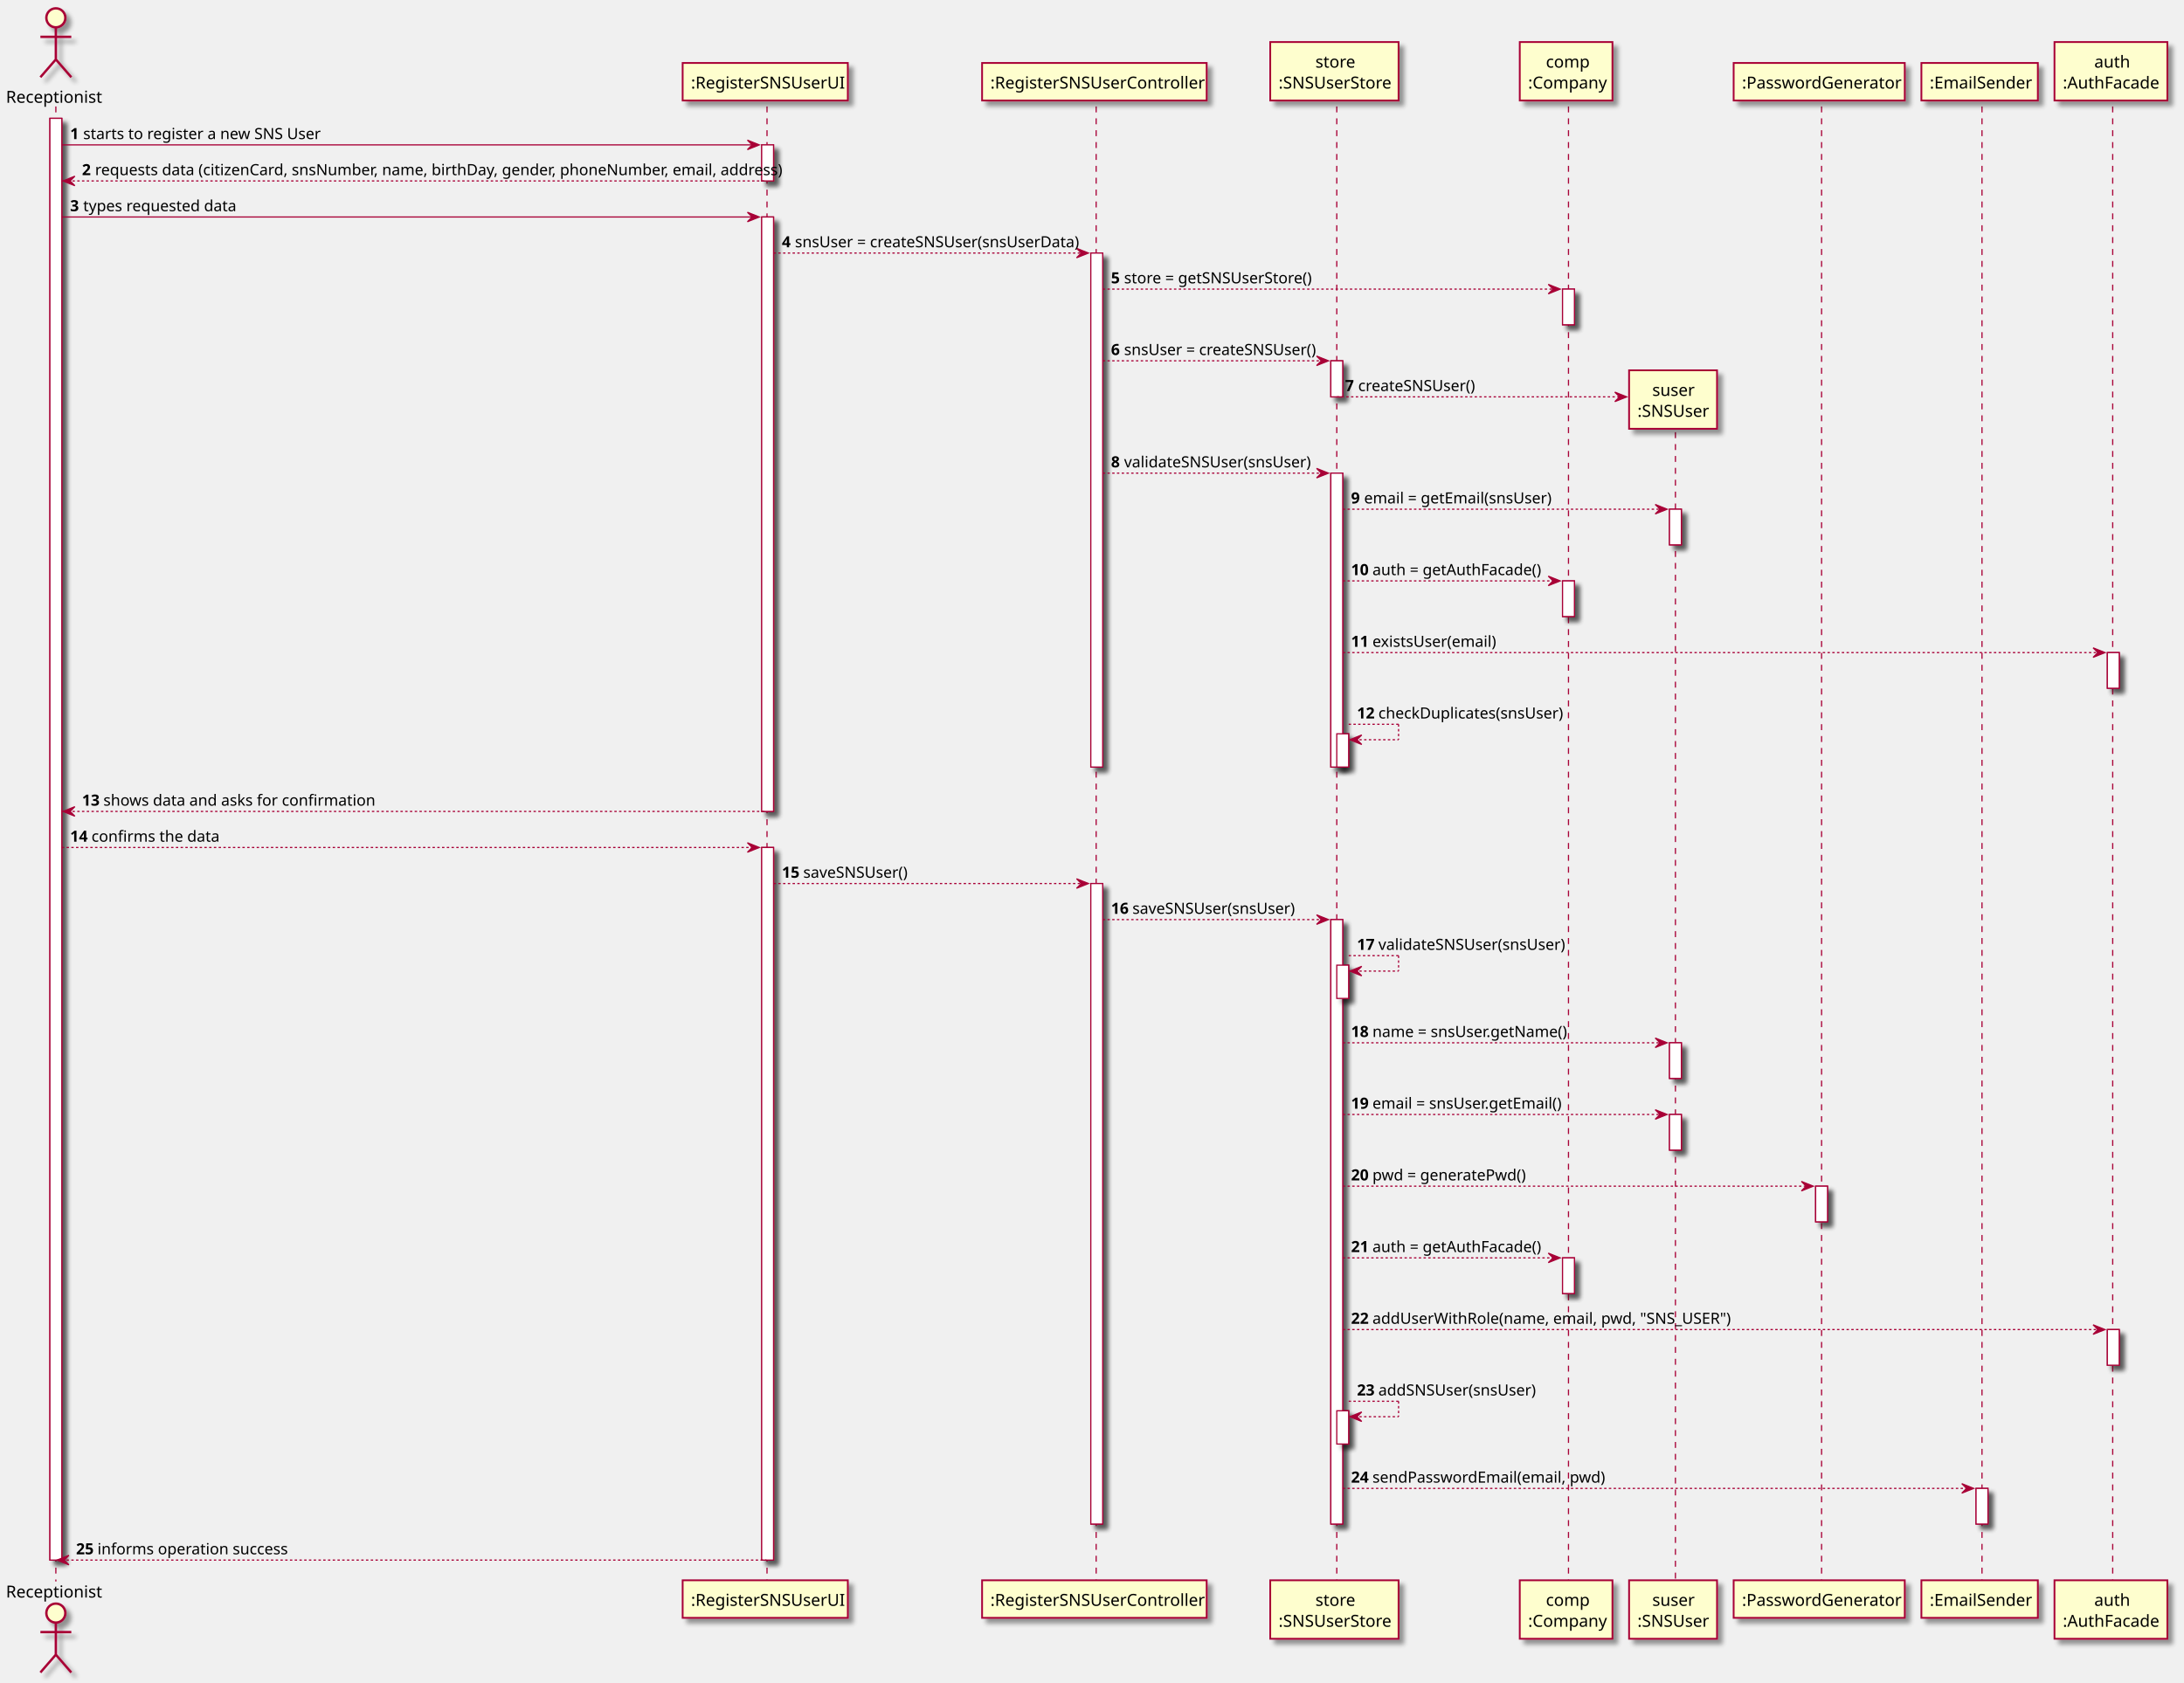
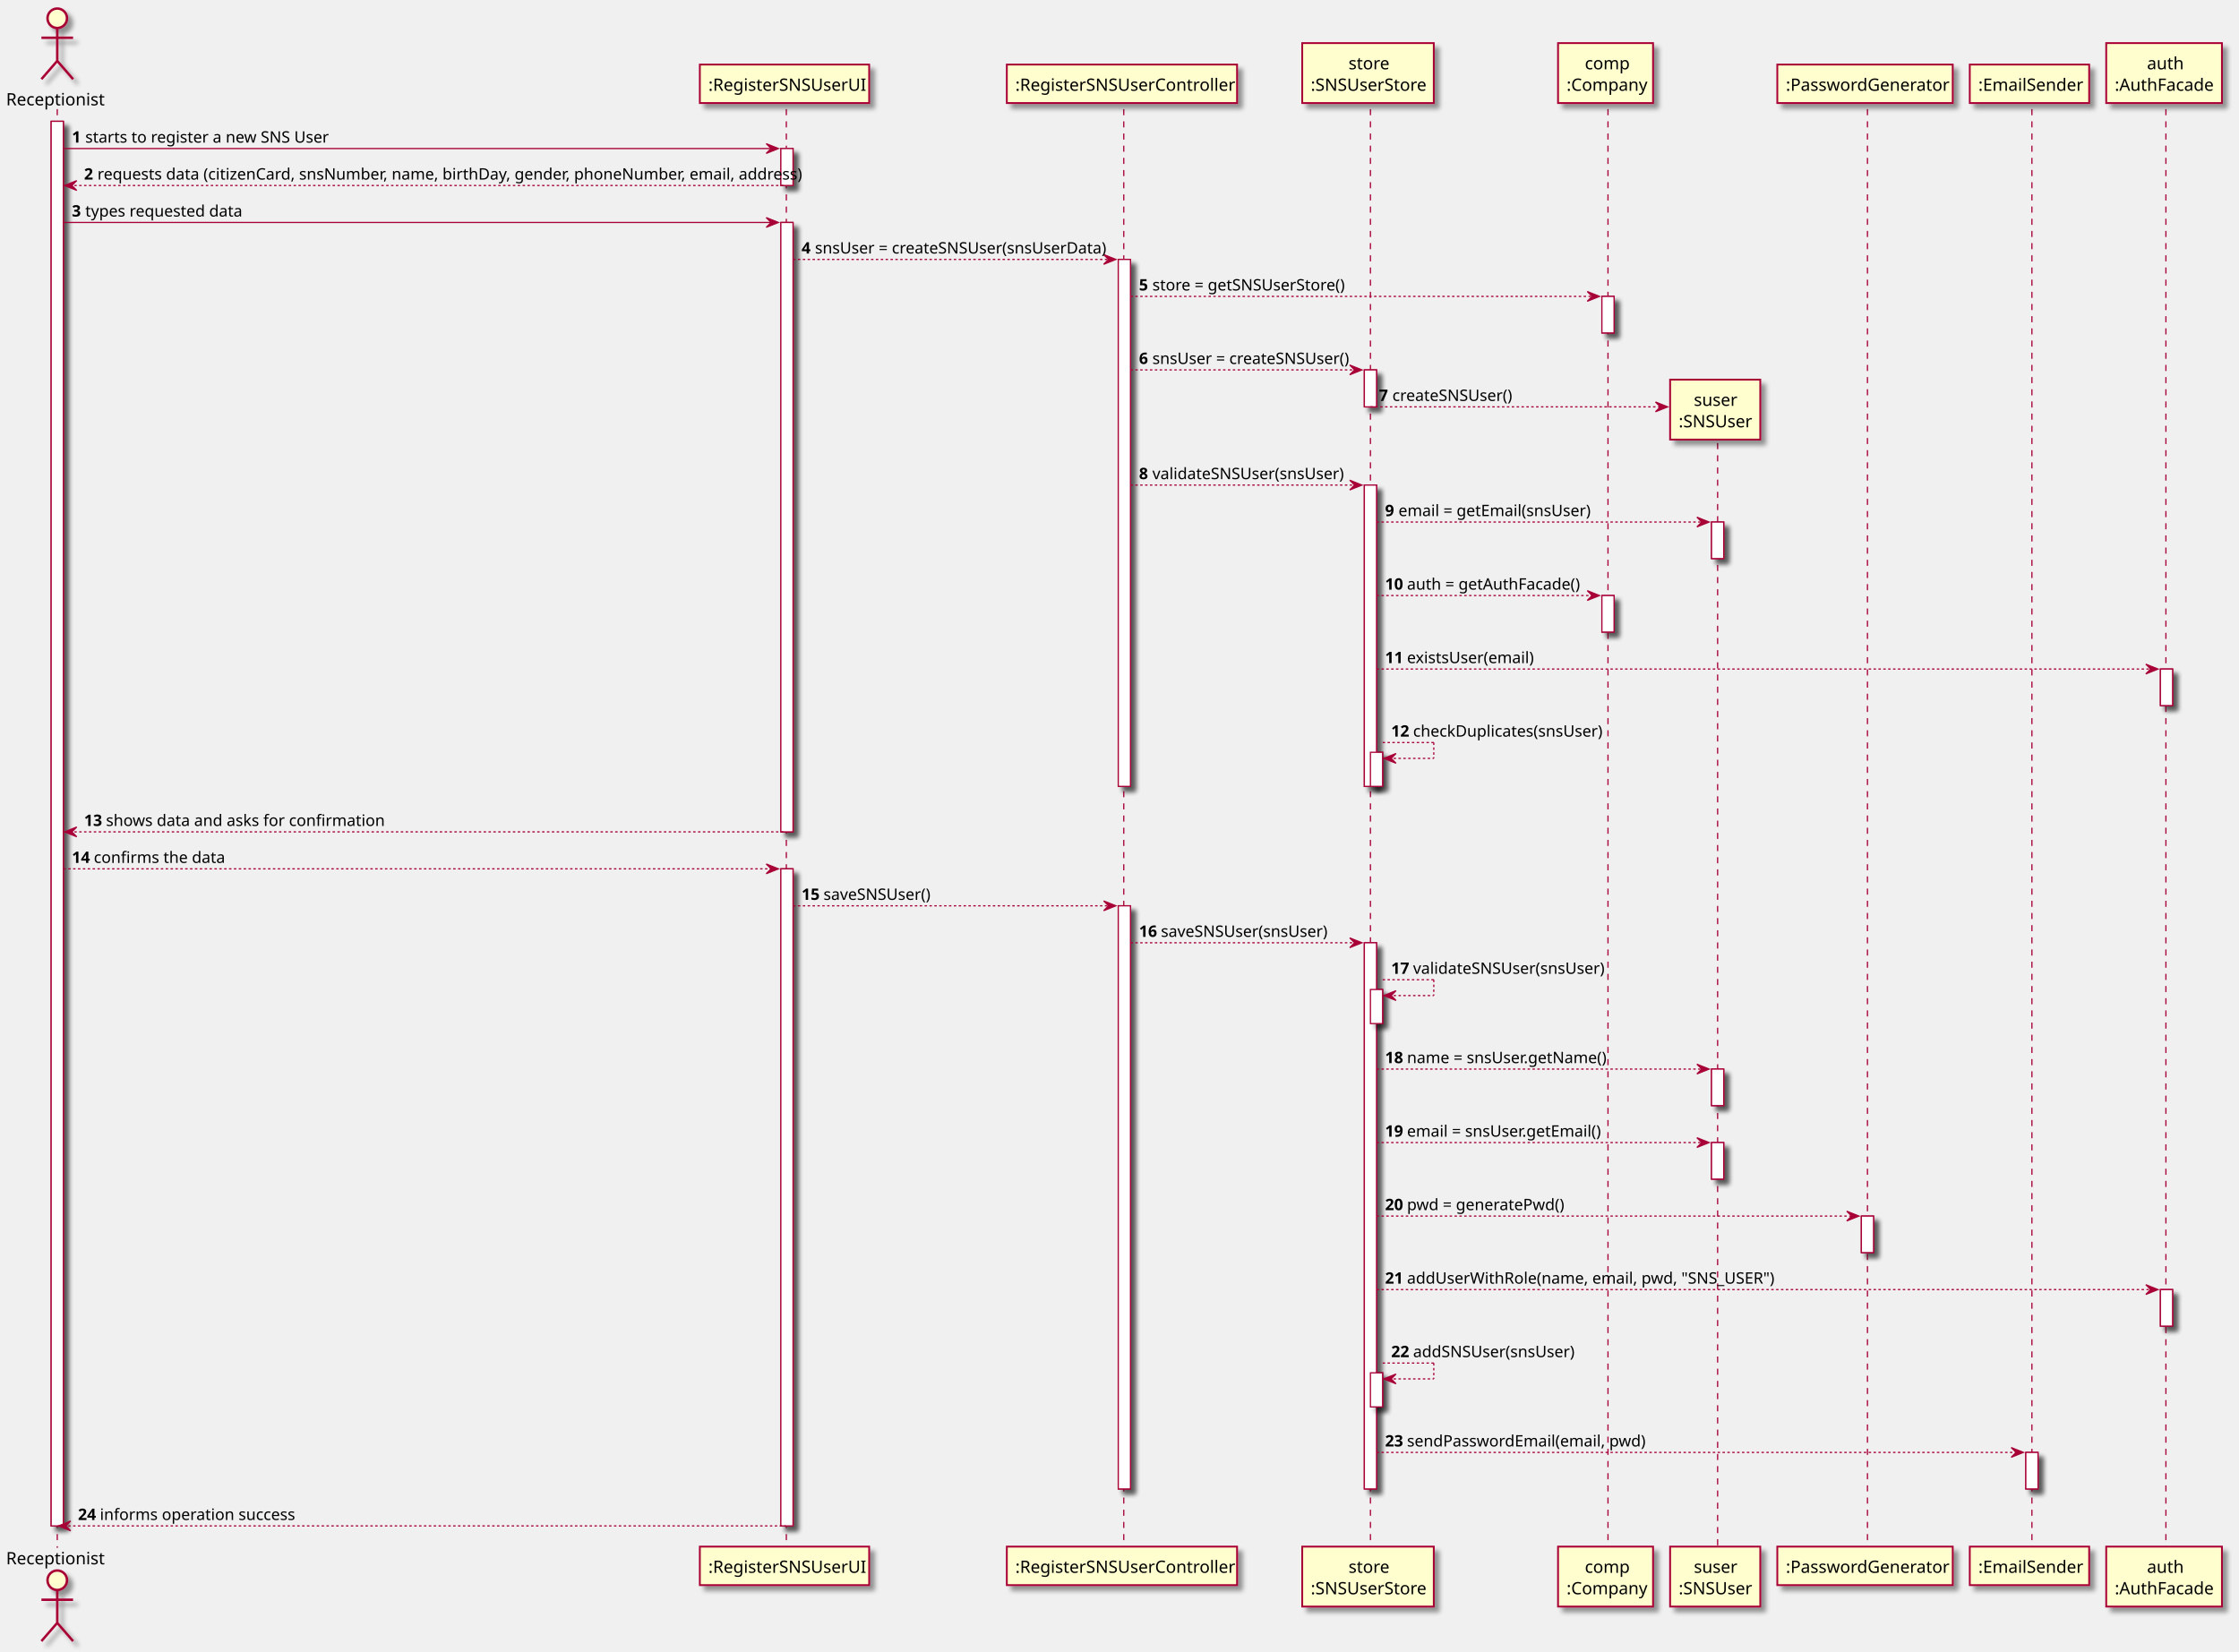
- <svg xmlns="http://www.w3.org/2000/svg" contentScriptType="application/ecmascript" contentStyleType="text/css" height="1416px" preserveAspectRatio="none" style="width:1838px;height:1416px;background:#FFFFFF;" version="1.1" viewBox="0 0 1838 1416" width="1838px" zoomAndPan="magnify">
+ <svg xmlns="http://www.w3.org/2000/svg" contentScriptType="application/ecmascript" contentStyleType="text/css" height="1356px" preserveAspectRatio="none" style="width:1838px;height:1356px;background:#FFFFFF;" version="1.1" viewBox="0 0 1838 1356" width="1838px" zoomAndPan="magnify">
  <defs>
-     <filter height="300%" id="f1g7kvq0h9khdt" width="300%" x="-1" y="-1">
+     <filter height="300%" id="f106i82edgocov" width="300%" x="-1" y="-1">
      <feGaussianBlur result="blurOut" stdDeviation="2.0" />
      <feColorMatrix in="blurOut" result="blurOut2" type="matrix" values="0 0 0 0 0 0 0 0 0 0 0 0 0 0 0 0 0 0 .4 0" />
      <feOffset dx="4.0" dy="4.0" in="blurOut2" result="blurOut3" />
      <feBlend in="SourceGraphic" in2="blurOut3" mode="normal" />
    </filter>
  </defs>
  <g>
-     <rect fill="#FFFFFF" filter="url(#f1g7kvq0h9khdt)" height="1213.656" style="stroke:#A80036;stroke-width:1.0;" width="10" x="42" y="99.609" />
-     <rect fill="#FFFFFF" filter="url(#f1g7kvq0h9khdt)" height="30.352" style="stroke:#A80036;stroke-width:1.0;" width="10" x="641" y="121.961" />
-     <rect fill="#FFFFFF" filter="url(#f1g7kvq0h9khdt)" height="500.383" style="stroke:#A80036;stroke-width:1.0;" width="10" x="641" y="182.664" />
-     <rect fill="#FFFFFF" filter="url(#f1g7kvq0h9khdt)" height="599.867" style="stroke:#A80036;stroke-width:1.0;" width="10" x="641" y="713.398" />
-     <rect fill="#FFFFFF" filter="url(#f1g7kvq0h9khdt)" height="432.68" style="stroke:#A80036;stroke-width:1.0;" width="10" x="918" y="213.016" />
-     <rect fill="#FFFFFF" filter="url(#f1g7kvq0h9khdt)" height="539.164" style="stroke:#A80036;stroke-width:1.0;" width="10" x="918" y="743.75" />
-     <rect fill="#FFFFFF" filter="url(#f1g7kvq0h9khdt)" height="30.352" style="stroke:#A80036;stroke-width:1.0;" width="10" x="1120" y="303.719" />
-     <rect fill="#FFFFFF" filter="url(#f1g7kvq0h9khdt)" height="247.406" style="stroke:#A80036;stroke-width:1.0;" width="10" x="1120" y="398.289" />
-     <rect fill="#FFFFFF" filter="url(#f1g7kvq0h9khdt)" height="28" style="stroke:#A80036;stroke-width:1.0;" width="10" x="1125" y="617.695" />
-     <rect fill="#FFFFFF" filter="url(#f1g7kvq0h9khdt)" height="508.812" style="stroke:#A80036;stroke-width:1.0;" width="10" x="1120" y="774.102" />
-     <rect fill="#FFFFFF" filter="url(#f1g7kvq0h9khdt)" height="28" style="stroke:#A80036;stroke-width:1.0;" width="10" x="1125" y="812.453" />
-     <rect fill="#FFFFFF" filter="url(#f1g7kvq0h9khdt)" height="28" style="stroke:#A80036;stroke-width:1.0;" width="10" x="1125" y="1187.562" />
-     <rect fill="#FFFFFF" filter="url(#f1g7kvq0h9khdt)" height="30" style="stroke:#A80036;stroke-width:1.0;" width="10" x="1315" y="243.367" />
-     <rect fill="#FFFFFF" filter="url(#f1g7kvq0h9khdt)" height="30" style="stroke:#A80036;stroke-width:1.0;" width="10" x="1315" y="488.992" />
-     <rect fill="#FFFFFF" filter="url(#f1g7kvq0h9khdt)" height="30" style="stroke:#A80036;stroke-width:1.0;" width="10" x="1315" y="1058.859" />
-     <rect fill="#FFFFFF" filter="url(#f1g7kvq0h9khdt)" height="30" style="stroke:#A80036;stroke-width:1.0;" width="10" x="1405" y="428.641" />
-     <rect fill="#FFFFFF" filter="url(#f1g7kvq0h9khdt)" height="30" style="stroke:#A80036;stroke-width:1.0;" width="10" x="1405" y="877.805" />
-     <rect fill="#FFFFFF" filter="url(#f1g7kvq0h9khdt)" height="30" style="stroke:#A80036;stroke-width:1.0;" width="10" x="1405" y="938.156" />
-     <rect fill="#FFFFFF" filter="url(#f1g7kvq0h9khdt)" height="30" style="stroke:#A80036;stroke-width:1.0;" width="10" x="1528" y="998.508" />
-     <rect fill="#FFFFFF" filter="url(#f1g7kvq0h9khdt)" height="30" style="stroke:#A80036;stroke-width:1.0;" width="10" x="1663" y="1252.914" />
-     <rect fill="#FFFFFF" filter="url(#f1g7kvq0h9khdt)" height="30" style="stroke:#A80036;stroke-width:1.0;" width="10" x="1773.5" y="549.344" />
-     <rect fill="#FFFFFF" filter="url(#f1g7kvq0h9khdt)" height="30" style="stroke:#A80036;stroke-width:1.0;" width="10" x="1773.5" y="1119.211" />
-     <line style="stroke:#A80036;stroke-width:1.0;stroke-dasharray:5.0,5.0;" x1="47" x2="47" y1="89.609" y2="1331.266" />
-     <line style="stroke:#A80036;stroke-width:1.0;stroke-dasharray:5.0,5.0;" x1="645.5" x2="645.5" y1="89.609" y2="1331.266" />
-     <line style="stroke:#A80036;stroke-width:1.0;stroke-dasharray:5.0,5.0;" x1="922.5" x2="922.5" y1="89.609" y2="1331.266" />
-     <line style="stroke:#A80036;stroke-width:1.0;stroke-dasharray:5.0,5.0;" x1="1125" x2="1125" y1="89.609" y2="1331.266" />
-     <line style="stroke:#A80036;stroke-width:1.0;stroke-dasharray:5.0,5.0;" x1="1320" x2="1320" y1="89.609" y2="1331.266" />
-     <line style="stroke:#A80036;stroke-width:1.0;stroke-dasharray:5.0,5.0;" x1="1410" x2="1410" y1="353.828" y2="1331.266" />
-     <line style="stroke:#A80036;stroke-width:1.0;stroke-dasharray:5.0,5.0;" x1="1533" x2="1533" y1="89.609" y2="1331.266" />
-     <line style="stroke:#A80036;stroke-width:1.0;stroke-dasharray:5.0,5.0;" x1="1668" x2="1668" y1="89.609" y2="1331.266" />
-     <line style="stroke:#A80036;stroke-width:1.0;stroke-dasharray:5.0,5.0;" x1="1778" x2="1778" y1="89.609" y2="1331.266" />
+     <rect fill="#FFFFFF" filter="url(#f106i82edgocov)" height="1153.305" style="stroke:#A80036;stroke-width:1.0;" width="10" x="42" y="99.609" />
+     <rect fill="#FFFFFF" filter="url(#f106i82edgocov)" height="30.352" style="stroke:#A80036;stroke-width:1.0;" width="10" x="641" y="121.961" />
+     <rect fill="#FFFFFF" filter="url(#f106i82edgocov)" height="500.383" style="stroke:#A80036;stroke-width:1.0;" width="10" x="641" y="182.664" />
+     <rect fill="#FFFFFF" filter="url(#f106i82edgocov)" height="539.516" style="stroke:#A80036;stroke-width:1.0;" width="10" x="641" y="713.398" />
+     <rect fill="#FFFFFF" filter="url(#f106i82edgocov)" height="432.68" style="stroke:#A80036;stroke-width:1.0;" width="10" x="918" y="213.016" />
+     <rect fill="#FFFFFF" filter="url(#f106i82edgocov)" height="478.812" style="stroke:#A80036;stroke-width:1.0;" width="10" x="918" y="743.75" />
+     <rect fill="#FFFFFF" filter="url(#f106i82edgocov)" height="30.352" style="stroke:#A80036;stroke-width:1.0;" width="10" x="1120" y="303.719" />
+     <rect fill="#FFFFFF" filter="url(#f106i82edgocov)" height="247.406" style="stroke:#A80036;stroke-width:1.0;" width="10" x="1120" y="398.289" />
+     <rect fill="#FFFFFF" filter="url(#f106i82edgocov)" height="28" style="stroke:#A80036;stroke-width:1.0;" width="10" x="1125" y="617.695" />
+     <rect fill="#FFFFFF" filter="url(#f106i82edgocov)" height="448.461" style="stroke:#A80036;stroke-width:1.0;" width="10" x="1120" y="774.102" />
+     <rect fill="#FFFFFF" filter="url(#f106i82edgocov)" height="28" style="stroke:#A80036;stroke-width:1.0;" width="10" x="1125" y="812.453" />
+     <rect fill="#FFFFFF" filter="url(#f106i82edgocov)" height="28" style="stroke:#A80036;stroke-width:1.0;" width="10" x="1125" y="1127.211" />
+     <rect fill="#FFFFFF" filter="url(#f106i82edgocov)" height="30" style="stroke:#A80036;stroke-width:1.0;" width="10" x="1315" y="243.367" />
+     <rect fill="#FFFFFF" filter="url(#f106i82edgocov)" height="30" style="stroke:#A80036;stroke-width:1.0;" width="10" x="1315" y="488.992" />
+     <rect fill="#FFFFFF" filter="url(#f106i82edgocov)" height="30" style="stroke:#A80036;stroke-width:1.0;" width="10" x="1405" y="428.641" />
+     <rect fill="#FFFFFF" filter="url(#f106i82edgocov)" height="30" style="stroke:#A80036;stroke-width:1.0;" width="10" x="1405" y="877.805" />
+     <rect fill="#FFFFFF" filter="url(#f106i82edgocov)" height="30" style="stroke:#A80036;stroke-width:1.0;" width="10" x="1405" y="938.156" />
+     <rect fill="#FFFFFF" filter="url(#f106i82edgocov)" height="30" style="stroke:#A80036;stroke-width:1.0;" width="10" x="1528" y="998.508" />
+     <rect fill="#FFFFFF" filter="url(#f106i82edgocov)" height="30" style="stroke:#A80036;stroke-width:1.0;" width="10" x="1663" y="1192.562" />
+     <rect fill="#FFFFFF" filter="url(#f106i82edgocov)" height="30" style="stroke:#A80036;stroke-width:1.0;" width="10" x="1773.5" y="549.344" />
+     <rect fill="#FFFFFF" filter="url(#f106i82edgocov)" height="30" style="stroke:#A80036;stroke-width:1.0;" width="10" x="1773.5" y="1058.859" />
+     <line style="stroke:#A80036;stroke-width:1.0;stroke-dasharray:5.0,5.0;" x1="47" x2="47" y1="89.609" y2="1270.914" />
+     <line style="stroke:#A80036;stroke-width:1.0;stroke-dasharray:5.0,5.0;" x1="645.5" x2="645.5" y1="89.609" y2="1270.914" />
+     <line style="stroke:#A80036;stroke-width:1.0;stroke-dasharray:5.0,5.0;" x1="922.5" x2="922.5" y1="89.609" y2="1270.914" />
+     <line style="stroke:#A80036;stroke-width:1.0;stroke-dasharray:5.0,5.0;" x1="1125" x2="1125" y1="89.609" y2="1270.914" />
+     <line style="stroke:#A80036;stroke-width:1.0;stroke-dasharray:5.0,5.0;" x1="1320" x2="1320" y1="89.609" y2="1270.914" />
+     <line style="stroke:#A80036;stroke-width:1.0;stroke-dasharray:5.0,5.0;" x1="1410" x2="1410" y1="353.828" y2="1270.914" />
+     <line style="stroke:#A80036;stroke-width:1.0;stroke-dasharray:5.0,5.0;" x1="1533" x2="1533" y1="89.609" y2="1270.914" />
+     <line style="stroke:#A80036;stroke-width:1.0;stroke-dasharray:5.0,5.0;" x1="1668" x2="1668" y1="89.609" y2="1270.914" />
+     <line style="stroke:#A80036;stroke-width:1.0;stroke-dasharray:5.0,5.0;" x1="1778" x2="1778" y1="89.609" y2="1270.914" />
    <text fill="#000000" font-family="sans-serif" font-size="14" lengthAdjust="spacing" textLength="78" x="5" y="86.533">Receptionist</text>
-     <ellipse cx="47" cy="15" fill="#FEFECE" filter="url(#f1g7kvq0h9khdt)" rx="8" ry="8" style="stroke:#A80036;stroke-width:2.0;" />
-     <path d="M47,23 L47,50 M34,31 L60,31 M47,50 L34,65 M47,50 L60,65 " fill="none" filter="url(#f1g7kvq0h9khdt)" style="stroke:#A80036;stroke-width:2.0;" />
-     <text fill="#000000" font-family="sans-serif" font-size="14" lengthAdjust="spacing" textLength="78" x="5" y="1344.799">Receptionist</text>
-     <ellipse cx="47" cy="1357.875" fill="#FEFECE" filter="url(#f1g7kvq0h9khdt)" rx="8" ry="8" style="stroke:#A80036;stroke-width:2.0;" />
-     <path d="M47,1365.875 L47,1392.875 M34,1373.875 L60,1373.875 M47,1392.875 L34,1407.875 M47,1392.875 L60,1407.875 " fill="none" filter="url(#f1g7kvq0h9khdt)" style="stroke:#A80036;stroke-width:2.0;" />
-     <rect fill="#FEFECE" filter="url(#f1g7kvq0h9khdt)" height="31.609" style="stroke:#A80036;stroke-width:1.5;" width="139" x="574.5" y="53" />
+     <ellipse cx="47" cy="15" fill="#FEFECE" filter="url(#f106i82edgocov)" rx="8" ry="8" style="stroke:#A80036;stroke-width:2.0;" />
+     <path d="M47,23 L47,50 M34,31 L60,31 M47,50 L34,65 M47,50 L60,65 " fill="none" filter="url(#f106i82edgocov)" style="stroke:#A80036;stroke-width:2.0;" />
+     <text fill="#000000" font-family="sans-serif" font-size="14" lengthAdjust="spacing" textLength="78" x="5" y="1284.447">Receptionist</text>
+     <ellipse cx="47" cy="1297.523" fill="#FEFECE" filter="url(#f106i82edgocov)" rx="8" ry="8" style="stroke:#A80036;stroke-width:2.0;" />
+     <path d="M47,1305.523 L47,1332.523 M34,1313.523 L60,1313.523 M47,1332.523 L34,1347.523 M47,1332.523 L60,1347.523 " fill="none" filter="url(#f106i82edgocov)" style="stroke:#A80036;stroke-width:2.0;" />
+     <rect fill="#FEFECE" filter="url(#f106i82edgocov)" height="31.609" style="stroke:#A80036;stroke-width:1.5;" width="139" x="574.5" y="53" />
    <text fill="#000000" font-family="sans-serif" font-size="14" lengthAdjust="spacing" textLength="125" x="581.5" y="74.533">:RegisterSNSUserUI</text>
-     <rect fill="#FEFECE" filter="url(#f1g7kvq0h9khdt)" height="31.609" style="stroke:#A80036;stroke-width:1.5;" width="139" x="574.5" y="1330.266" />
-     <text fill="#000000" font-family="sans-serif" font-size="14" lengthAdjust="spacing" textLength="125" x="581.5" y="1351.799">:RegisterSNSUserUI</text>
-     <rect fill="#FEFECE" filter="url(#f1g7kvq0h9khdt)" height="31.609" style="stroke:#A80036;stroke-width:1.5;" width="189" x="826.5" y="53" />
+     <rect fill="#FEFECE" filter="url(#f106i82edgocov)" height="31.609" style="stroke:#A80036;stroke-width:1.5;" width="139" x="574.5" y="1269.914" />
+     <text fill="#000000" font-family="sans-serif" font-size="14" lengthAdjust="spacing" textLength="125" x="581.5" y="1291.447">:RegisterSNSUserUI</text>
+     <rect fill="#FEFECE" filter="url(#f106i82edgocov)" height="31.609" style="stroke:#A80036;stroke-width:1.5;" width="189" x="826.5" y="53" />
    <text fill="#000000" font-family="sans-serif" font-size="14" lengthAdjust="spacing" textLength="175" x="833.5" y="74.533">:RegisterSNSUserController</text>
-     <rect fill="#FEFECE" filter="url(#f1g7kvq0h9khdt)" height="31.609" style="stroke:#A80036;stroke-width:1.5;" width="189" x="826.5" y="1330.266" />
-     <text fill="#000000" font-family="sans-serif" font-size="14" lengthAdjust="spacing" textLength="175" x="833.5" y="1351.799">:RegisterSNSUserController</text>
-     <rect fill="#FEFECE" filter="url(#f1g7kvq0h9khdt)" height="49.219" style="stroke:#A80036;stroke-width:1.5;" width="108" x="1069" y="35.391" />
+     <rect fill="#FEFECE" filter="url(#f106i82edgocov)" height="31.609" style="stroke:#A80036;stroke-width:1.5;" width="189" x="826.5" y="1269.914" />
+     <text fill="#000000" font-family="sans-serif" font-size="14" lengthAdjust="spacing" textLength="175" x="833.5" y="1291.447">:RegisterSNSUserController</text>
+     <rect fill="#FEFECE" filter="url(#f106i82edgocov)" height="49.219" style="stroke:#A80036;stroke-width:1.5;" width="108" x="1069" y="35.391" />
    <text fill="#000000" font-family="sans-serif" font-size="14" lengthAdjust="spacing" textLength="32" x="1107" y="56.924">store</text>
    <text fill="#000000" font-family="sans-serif" font-size="14" lengthAdjust="spacing" textLength="94" x="1076" y="74.533">:SNSUserStore</text>
-     <rect fill="#FEFECE" filter="url(#f1g7kvq0h9khdt)" height="49.219" style="stroke:#A80036;stroke-width:1.5;" width="108" x="1069" y="1330.266" />
-     <text fill="#000000" font-family="sans-serif" font-size="14" lengthAdjust="spacing" textLength="32" x="1107" y="1351.799">store</text>
-     <text fill="#000000" font-family="sans-serif" font-size="14" lengthAdjust="spacing" textLength="94" x="1076" y="1369.408">:SNSUserStore</text>
-     <rect fill="#FEFECE" filter="url(#f1g7kvq0h9khdt)" height="49.219" style="stroke:#A80036;stroke-width:1.5;" width="78" x="1279" y="35.391" />
+     <rect fill="#FEFECE" filter="url(#f106i82edgocov)" height="49.219" style="stroke:#A80036;stroke-width:1.5;" width="108" x="1069" y="1269.914" />
+     <text fill="#000000" font-family="sans-serif" font-size="14" lengthAdjust="spacing" textLength="32" x="1107" y="1291.447">store</text>
+     <text fill="#000000" font-family="sans-serif" font-size="14" lengthAdjust="spacing" textLength="94" x="1076" y="1309.057">:SNSUserStore</text>
+     <rect fill="#FEFECE" filter="url(#f106i82edgocov)" height="49.219" style="stroke:#A80036;stroke-width:1.5;" width="78" x="1279" y="35.391" />
    <text fill="#000000" font-family="sans-serif" font-size="14" lengthAdjust="spacing" textLength="34" x="1301" y="56.924">comp</text>
    <text fill="#000000" font-family="sans-serif" font-size="14" lengthAdjust="spacing" textLength="64" x="1286" y="74.533">:Company</text>
-     <rect fill="#FEFECE" filter="url(#f1g7kvq0h9khdt)" height="49.219" style="stroke:#A80036;stroke-width:1.5;" width="78" x="1279" y="1330.266" />
-     <text fill="#000000" font-family="sans-serif" font-size="14" lengthAdjust="spacing" textLength="34" x="1301" y="1351.799">comp</text>
-     <text fill="#000000" font-family="sans-serif" font-size="14" lengthAdjust="spacing" textLength="64" x="1286" y="1369.408">:Company</text>
-     <rect fill="#FEFECE" filter="url(#f1g7kvq0h9khdt)" height="49.219" style="stroke:#A80036;stroke-width:1.5;" width="74" x="1371" y="1330.266" />
-     <text fill="#000000" font-family="sans-serif" font-size="14" lengthAdjust="spacing" textLength="35" x="1390.5" y="1351.799">suser</text>
-     <text fill="#000000" font-family="sans-serif" font-size="14" lengthAdjust="spacing" textLength="60" x="1378" y="1369.408">:SNSUser</text>
-     <rect fill="#FEFECE" filter="url(#f1g7kvq0h9khdt)" height="31.609" style="stroke:#A80036;stroke-width:1.5;" width="144" x="1459" y="53" />
+     <rect fill="#FEFECE" filter="url(#f106i82edgocov)" height="49.219" style="stroke:#A80036;stroke-width:1.5;" width="78" x="1279" y="1269.914" />
+     <text fill="#000000" font-family="sans-serif" font-size="14" lengthAdjust="spacing" textLength="34" x="1301" y="1291.447">comp</text>
+     <text fill="#000000" font-family="sans-serif" font-size="14" lengthAdjust="spacing" textLength="64" x="1286" y="1309.057">:Company</text>
+     <rect fill="#FEFECE" filter="url(#f106i82edgocov)" height="49.219" style="stroke:#A80036;stroke-width:1.5;" width="74" x="1371" y="1269.914" />
+     <text fill="#000000" font-family="sans-serif" font-size="14" lengthAdjust="spacing" textLength="35" x="1390.5" y="1291.447">suser</text>
+     <text fill="#000000" font-family="sans-serif" font-size="14" lengthAdjust="spacing" textLength="60" x="1378" y="1309.057">:SNSUser</text>
+     <rect fill="#FEFECE" filter="url(#f106i82edgocov)" height="31.609" style="stroke:#A80036;stroke-width:1.5;" width="144" x="1459" y="53" />
    <text fill="#000000" font-family="sans-serif" font-size="14" lengthAdjust="spacing" textLength="130" x="1466" y="74.533">:PasswordGenerator</text>
-     <rect fill="#FEFECE" filter="url(#f1g7kvq0h9khdt)" height="31.609" style="stroke:#A80036;stroke-width:1.5;" width="144" x="1459" y="1330.266" />
-     <text fill="#000000" font-family="sans-serif" font-size="14" lengthAdjust="spacing" textLength="130" x="1466" y="1351.799">:PasswordGenerator</text>
-     <rect fill="#FEFECE" filter="url(#f1g7kvq0h9khdt)" height="31.609" style="stroke:#A80036;stroke-width:1.5;" width="98" x="1617" y="53" />
+     <rect fill="#FEFECE" filter="url(#f106i82edgocov)" height="31.609" style="stroke:#A80036;stroke-width:1.5;" width="144" x="1459" y="1269.914" />
+     <text fill="#000000" font-family="sans-serif" font-size="14" lengthAdjust="spacing" textLength="130" x="1466" y="1291.447">:PasswordGenerator</text>
+     <rect fill="#FEFECE" filter="url(#f106i82edgocov)" height="31.609" style="stroke:#A80036;stroke-width:1.5;" width="98" x="1617" y="53" />
    <text fill="#000000" font-family="sans-serif" font-size="14" lengthAdjust="spacing" textLength="84" x="1624" y="74.533">:EmailSender</text>
-     <rect fill="#FEFECE" filter="url(#f1g7kvq0h9khdt)" height="31.609" style="stroke:#A80036;stroke-width:1.5;" width="98" x="1617" y="1330.266" />
-     <text fill="#000000" font-family="sans-serif" font-size="14" lengthAdjust="spacing" textLength="84" x="1624" y="1351.799">:EmailSender</text>
-     <rect fill="#FEFECE" filter="url(#f1g7kvq0h9khdt)" height="49.219" style="stroke:#A80036;stroke-width:1.5;" width="95" x="1729" y="35.391" />
+     <rect fill="#FEFECE" filter="url(#f106i82edgocov)" height="31.609" style="stroke:#A80036;stroke-width:1.5;" width="98" x="1617" y="1269.914" />
+     <text fill="#000000" font-family="sans-serif" font-size="14" lengthAdjust="spacing" textLength="84" x="1624" y="1291.447">:EmailSender</text>
+     <rect fill="#FEFECE" filter="url(#f106i82edgocov)" height="49.219" style="stroke:#A80036;stroke-width:1.5;" width="95" x="1729" y="35.391" />
    <text fill="#000000" font-family="sans-serif" font-size="14" lengthAdjust="spacing" textLength="28" x="1762.5" y="56.924">auth</text>
    <text fill="#000000" font-family="sans-serif" font-size="14" lengthAdjust="spacing" textLength="81" x="1736" y="74.533">:AuthFacade</text>
-     <rect fill="#FEFECE" filter="url(#f1g7kvq0h9khdt)" height="49.219" style="stroke:#A80036;stroke-width:1.5;" width="95" x="1729" y="1330.266" />
-     <text fill="#000000" font-family="sans-serif" font-size="14" lengthAdjust="spacing" textLength="28" x="1762.5" y="1351.799">auth</text>
-     <text fill="#000000" font-family="sans-serif" font-size="14" lengthAdjust="spacing" textLength="81" x="1736" y="1369.408">:AuthFacade</text>
-     <rect fill="#FFFFFF" filter="url(#f1g7kvq0h9khdt)" height="1213.656" style="stroke:#A80036;stroke-width:1.0;" width="10" x="42" y="99.609" />
-     <rect fill="#FFFFFF" filter="url(#f1g7kvq0h9khdt)" height="30.352" style="stroke:#A80036;stroke-width:1.0;" width="10" x="641" y="121.961" />
-     <rect fill="#FFFFFF" filter="url(#f1g7kvq0h9khdt)" height="500.383" style="stroke:#A80036;stroke-width:1.0;" width="10" x="641" y="182.664" />
-     <rect fill="#FFFFFF" filter="url(#f1g7kvq0h9khdt)" height="599.867" style="stroke:#A80036;stroke-width:1.0;" width="10" x="641" y="713.398" />
-     <rect fill="#FFFFFF" filter="url(#f1g7kvq0h9khdt)" height="432.68" style="stroke:#A80036;stroke-width:1.0;" width="10" x="918" y="213.016" />
-     <rect fill="#FFFFFF" filter="url(#f1g7kvq0h9khdt)" height="539.164" style="stroke:#A80036;stroke-width:1.0;" width="10" x="918" y="743.75" />
-     <rect fill="#FFFFFF" filter="url(#f1g7kvq0h9khdt)" height="30.352" style="stroke:#A80036;stroke-width:1.0;" width="10" x="1120" y="303.719" />
-     <rect fill="#FFFFFF" filter="url(#f1g7kvq0h9khdt)" height="247.406" style="stroke:#A80036;stroke-width:1.0;" width="10" x="1120" y="398.289" />
-     <rect fill="#FFFFFF" filter="url(#f1g7kvq0h9khdt)" height="28" style="stroke:#A80036;stroke-width:1.0;" width="10" x="1125" y="617.695" />
-     <rect fill="#FFFFFF" filter="url(#f1g7kvq0h9khdt)" height="508.812" style="stroke:#A80036;stroke-width:1.0;" width="10" x="1120" y="774.102" />
-     <rect fill="#FFFFFF" filter="url(#f1g7kvq0h9khdt)" height="28" style="stroke:#A80036;stroke-width:1.0;" width="10" x="1125" y="812.453" />
-     <rect fill="#FFFFFF" filter="url(#f1g7kvq0h9khdt)" height="28" style="stroke:#A80036;stroke-width:1.0;" width="10" x="1125" y="1187.562" />
-     <rect fill="#FFFFFF" filter="url(#f1g7kvq0h9khdt)" height="30" style="stroke:#A80036;stroke-width:1.0;" width="10" x="1315" y="243.367" />
-     <rect fill="#FFFFFF" filter="url(#f1g7kvq0h9khdt)" height="30" style="stroke:#A80036;stroke-width:1.0;" width="10" x="1315" y="488.992" />
-     <rect fill="#FFFFFF" filter="url(#f1g7kvq0h9khdt)" height="30" style="stroke:#A80036;stroke-width:1.0;" width="10" x="1315" y="1058.859" />
-     <rect fill="#FFFFFF" filter="url(#f1g7kvq0h9khdt)" height="30" style="stroke:#A80036;stroke-width:1.0;" width="10" x="1405" y="428.641" />
-     <rect fill="#FFFFFF" filter="url(#f1g7kvq0h9khdt)" height="30" style="stroke:#A80036;stroke-width:1.0;" width="10" x="1405" y="877.805" />
-     <rect fill="#FFFFFF" filter="url(#f1g7kvq0h9khdt)" height="30" style="stroke:#A80036;stroke-width:1.0;" width="10" x="1405" y="938.156" />
-     <rect fill="#FFFFFF" filter="url(#f1g7kvq0h9khdt)" height="30" style="stroke:#A80036;stroke-width:1.0;" width="10" x="1528" y="998.508" />
-     <rect fill="#FFFFFF" filter="url(#f1g7kvq0h9khdt)" height="30" style="stroke:#A80036;stroke-width:1.0;" width="10" x="1663" y="1252.914" />
-     <rect fill="#FFFFFF" filter="url(#f1g7kvq0h9khdt)" height="30" style="stroke:#A80036;stroke-width:1.0;" width="10" x="1773.5" y="549.344" />
-     <rect fill="#FFFFFF" filter="url(#f1g7kvq0h9khdt)" height="30" style="stroke:#A80036;stroke-width:1.0;" width="10" x="1773.5" y="1119.211" />
+     <rect fill="#FEFECE" filter="url(#f106i82edgocov)" height="49.219" style="stroke:#A80036;stroke-width:1.5;" width="95" x="1729" y="1269.914" />
+     <text fill="#000000" font-family="sans-serif" font-size="14" lengthAdjust="spacing" textLength="28" x="1762.5" y="1291.447">auth</text>
+     <text fill="#000000" font-family="sans-serif" font-size="14" lengthAdjust="spacing" textLength="81" x="1736" y="1309.057">:AuthFacade</text>
+     <rect fill="#FFFFFF" filter="url(#f106i82edgocov)" height="1153.305" style="stroke:#A80036;stroke-width:1.0;" width="10" x="42" y="99.609" />
+     <rect fill="#FFFFFF" filter="url(#f106i82edgocov)" height="30.352" style="stroke:#A80036;stroke-width:1.0;" width="10" x="641" y="121.961" />
+     <rect fill="#FFFFFF" filter="url(#f106i82edgocov)" height="500.383" style="stroke:#A80036;stroke-width:1.0;" width="10" x="641" y="182.664" />
+     <rect fill="#FFFFFF" filter="url(#f106i82edgocov)" height="539.516" style="stroke:#A80036;stroke-width:1.0;" width="10" x="641" y="713.398" />
+     <rect fill="#FFFFFF" filter="url(#f106i82edgocov)" height="432.68" style="stroke:#A80036;stroke-width:1.0;" width="10" x="918" y="213.016" />
+     <rect fill="#FFFFFF" filter="url(#f106i82edgocov)" height="478.812" style="stroke:#A80036;stroke-width:1.0;" width="10" x="918" y="743.75" />
+     <rect fill="#FFFFFF" filter="url(#f106i82edgocov)" height="30.352" style="stroke:#A80036;stroke-width:1.0;" width="10" x="1120" y="303.719" />
+     <rect fill="#FFFFFF" filter="url(#f106i82edgocov)" height="247.406" style="stroke:#A80036;stroke-width:1.0;" width="10" x="1120" y="398.289" />
+     <rect fill="#FFFFFF" filter="url(#f106i82edgocov)" height="28" style="stroke:#A80036;stroke-width:1.0;" width="10" x="1125" y="617.695" />
+     <rect fill="#FFFFFF" filter="url(#f106i82edgocov)" height="448.461" style="stroke:#A80036;stroke-width:1.0;" width="10" x="1120" y="774.102" />
+     <rect fill="#FFFFFF" filter="url(#f106i82edgocov)" height="28" style="stroke:#A80036;stroke-width:1.0;" width="10" x="1125" y="812.453" />
+     <rect fill="#FFFFFF" filter="url(#f106i82edgocov)" height="28" style="stroke:#A80036;stroke-width:1.0;" width="10" x="1125" y="1127.211" />
+     <rect fill="#FFFFFF" filter="url(#f106i82edgocov)" height="30" style="stroke:#A80036;stroke-width:1.0;" width="10" x="1315" y="243.367" />
+     <rect fill="#FFFFFF" filter="url(#f106i82edgocov)" height="30" style="stroke:#A80036;stroke-width:1.0;" width="10" x="1315" y="488.992" />
+     <rect fill="#FFFFFF" filter="url(#f106i82edgocov)" height="30" style="stroke:#A80036;stroke-width:1.0;" width="10" x="1405" y="428.641" />
+     <rect fill="#FFFFFF" filter="url(#f106i82edgocov)" height="30" style="stroke:#A80036;stroke-width:1.0;" width="10" x="1405" y="877.805" />
+     <rect fill="#FFFFFF" filter="url(#f106i82edgocov)" height="30" style="stroke:#A80036;stroke-width:1.0;" width="10" x="1405" y="938.156" />
+     <rect fill="#FFFFFF" filter="url(#f106i82edgocov)" height="30" style="stroke:#A80036;stroke-width:1.0;" width="10" x="1528" y="998.508" />
+     <rect fill="#FFFFFF" filter="url(#f106i82edgocov)" height="30" style="stroke:#A80036;stroke-width:1.0;" width="10" x="1663" y="1192.562" />
+     <rect fill="#FFFFFF" filter="url(#f106i82edgocov)" height="30" style="stroke:#A80036;stroke-width:1.0;" width="10" x="1773.5" y="549.344" />
+     <rect fill="#FFFFFF" filter="url(#f106i82edgocov)" height="30" style="stroke:#A80036;stroke-width:1.0;" width="10" x="1773.5" y="1058.859" />
    <polygon fill="#A80036" points="629,117.961,639,121.961,629,125.961,633,121.961" style="stroke:#A80036;stroke-width:1.0;" />
    <line style="stroke:#A80036;stroke-width:1.0;" x1="52" x2="635" y1="121.961" y2="121.961" />
    <text fill="#000000" font-family="sans-serif" font-size="13" font-weight="bold" lengthAdjust="spacing" textLength="7" x="59" y="117.105">1</text>
    <text fill="#000000" font-family="sans-serif" font-size="13" lengthAdjust="spacing" textLength="195" x="70" y="117.105">starts to register a new SNS User</text>
    <polygon fill="#A80036" points="63,148.312,53,152.312,63,156.312,59,152.312" style="stroke:#A80036;stroke-width:1.0;" />
    <line style="stroke:#A80036;stroke-width:1.0;stroke-dasharray:2.0,2.0;" x1="57" x2="645" y1="152.312" y2="152.312" />
    <text fill="#000000" font-family="sans-serif" font-size="13" font-weight="bold" lengthAdjust="spacing" textLength="7" x="69" y="147.456">2</text>
    <text fill="#000000" font-family="sans-serif" font-size="13" lengthAdjust="spacing" textLength="554" x="80" y="147.456">requests data (citizenCard, snsNumber, name, birthDay, gender, phoneNumber, email, address)</text>
    <polygon fill="#A80036" points="629,178.664,639,182.664,629,186.664,633,182.664" style="stroke:#A80036;stroke-width:1.0;" />
    <line style="stroke:#A80036;stroke-width:1.0;" x1="52" x2="635" y1="182.664" y2="182.664" />
    <text fill="#000000" font-family="sans-serif" font-size="13" font-weight="bold" lengthAdjust="spacing" textLength="7" x="59" y="177.808">3</text>
    <text fill="#000000" font-family="sans-serif" font-size="13" lengthAdjust="spacing" textLength="122" x="70" y="177.808">types requested data</text>
    <polygon fill="#A80036" points="906,209.016,916,213.016,906,217.016,910,213.016" style="stroke:#A80036;stroke-width:1.0;" />
    <line style="stroke:#A80036;stroke-width:1.0;stroke-dasharray:2.0,2.0;" x1="651" x2="912" y1="213.016" y2="213.016" />
    <text fill="#000000" font-family="sans-serif" font-size="13" font-weight="bold" lengthAdjust="spacing" textLength="7" x="658" y="208.159">4</text>
    <text fill="#000000" font-family="sans-serif" font-size="13" lengthAdjust="spacing" textLength="237" x="669" y="208.159">snsUser = createSNSUser(snsUserData)</text>
    <polygon fill="#A80036" points="1303,239.367,1313,243.367,1303,247.367,1307,243.367" style="stroke:#A80036;stroke-width:1.0;" />
    <line style="stroke:#A80036;stroke-width:1.0;stroke-dasharray:2.0,2.0;" x1="928" x2="1309" y1="243.367" y2="243.367" />
    <text fill="#000000" font-family="sans-serif" font-size="13" font-weight="bold" lengthAdjust="spacing" textLength="7" x="935" y="238.511">5</text>
    <text fill="#000000" font-family="sans-serif" font-size="13" lengthAdjust="spacing" textLength="156" x="946" y="238.511">store = getSNSUserStore()</text>
    <polygon fill="#A80036" points="1108,299.719,1118,303.719,1108,307.719,1112,303.719" style="stroke:#A80036;stroke-width:1.0;" />
    <line style="stroke:#A80036;stroke-width:1.0;stroke-dasharray:2.0,2.0;" x1="928" x2="1114" y1="303.719" y2="303.719" />
    <text fill="#000000" font-family="sans-serif" font-size="13" font-weight="bold" lengthAdjust="spacing" textLength="7" x="935" y="298.862">6</text>
    <text fill="#000000" font-family="sans-serif" font-size="13" lengthAdjust="spacing" textLength="162" x="946" y="298.862">snsUser = createSNSUser()</text>
    <polygon fill="#A80036" points="1359,330.07,1369,334.07,1359,338.07,1363,334.07" style="stroke:#A80036;stroke-width:1.0;" />
    <line style="stroke:#A80036;stroke-width:1.0;stroke-dasharray:2.0,2.0;" x1="1125" x2="1365" y1="334.07" y2="334.07" />
    <text fill="#000000" font-family="sans-serif" font-size="13" font-weight="bold" lengthAdjust="spacing" textLength="7" x="1132" y="329.214">7</text>
    <text fill="#000000" font-family="sans-serif" font-size="13" lengthAdjust="spacing" textLength="98" x="1143" y="329.214">createSNSUser()</text>
-     <rect fill="#FEFECE" filter="url(#f1g7kvq0h9khdt)" height="49.219" style="stroke:#A80036;stroke-width:1.5;" width="74" x="1371" y="311.719" />
+     <rect fill="#FEFECE" filter="url(#f106i82edgocov)" height="49.219" style="stroke:#A80036;stroke-width:1.5;" width="74" x="1371" y="311.719" />
    <text fill="#000000" font-family="sans-serif" font-size="14" lengthAdjust="spacing" textLength="35" x="1390.5" y="333.252">suser</text>
    <text fill="#000000" font-family="sans-serif" font-size="14" lengthAdjust="spacing" textLength="60" x="1378" y="350.861">:SNSUser</text>
    <polygon fill="#A80036" points="1108,394.289,1118,398.289,1108,402.289,1112,398.289" style="stroke:#A80036;stroke-width:1.0;" />
    <line style="stroke:#A80036;stroke-width:1.0;stroke-dasharray:2.0,2.0;" x1="928" x2="1114" y1="398.289" y2="398.289" />
    <text fill="#000000" font-family="sans-serif" font-size="13" font-weight="bold" lengthAdjust="spacing" textLength="7" x="935" y="393.433">8</text>
    <text fill="#000000" font-family="sans-serif" font-size="13" lengthAdjust="spacing" textLength="153" x="946" y="393.433">validateSNSUser(snsUser)</text>
    <polygon fill="#A80036" points="1393,424.641,1403,428.641,1393,432.641,1397,428.641" style="stroke:#A80036;stroke-width:1.0;" />
    <line style="stroke:#A80036;stroke-width:1.0;stroke-dasharray:2.0,2.0;" x1="1130" x2="1399" y1="428.641" y2="428.641" />
    <text fill="#000000" font-family="sans-serif" font-size="13" font-weight="bold" lengthAdjust="spacing" textLength="7" x="1137" y="423.784">9</text>
    <text fill="#000000" font-family="sans-serif" font-size="13" lengthAdjust="spacing" textLength="154" x="1148" y="423.784">email = getEmail(snsUser)</text>
    <polygon fill="#A80036" points="1303,484.992,1313,488.992,1303,492.992,1307,488.992" style="stroke:#A80036;stroke-width:1.0;" />
    <line style="stroke:#A80036;stroke-width:1.0;stroke-dasharray:2.0,2.0;" x1="1130" x2="1309" y1="488.992" y2="488.992" />
    <text fill="#000000" font-family="sans-serif" font-size="13" font-weight="bold" lengthAdjust="spacing" textLength="14" x="1137" y="484.136">10</text>
    <text fill="#000000" font-family="sans-serif" font-size="13" lengthAdjust="spacing" textLength="137" x="1155" y="484.136">auth = getAuthFacade()</text>
    <polygon fill="#A80036" points="1761.5,545.344,1771.5,549.344,1761.5,553.344,1765.5,549.344" style="stroke:#A80036;stroke-width:1.0;" />
    <line style="stroke:#A80036;stroke-width:1.0;stroke-dasharray:2.0,2.0;" x1="1130" x2="1767.5" y1="549.344" y2="549.344" />
    <text fill="#000000" font-family="sans-serif" font-size="13" font-weight="bold" lengthAdjust="spacing" textLength="14" x="1137" y="544.487">11</text>
    <text fill="#000000" font-family="sans-serif" font-size="13" lengthAdjust="spacing" textLength="101" x="1155" y="544.487">existsUser(email)</text>
    <line style="stroke:#A80036;stroke-width:1.0;stroke-dasharray:2.0,2.0;" x1="1135" x2="1177" y1="609.695" y2="609.695" />
    <line style="stroke:#A80036;stroke-width:1.0;stroke-dasharray:2.0,2.0;" x1="1177" x2="1177" y1="609.695" y2="622.695" />
    <line style="stroke:#A80036;stroke-width:1.0;stroke-dasharray:2.0,2.0;" x1="1136" x2="1177" y1="622.695" y2="622.695" />
    <polygon fill="#A80036" points="1146,618.695,1136,622.695,1146,626.695,1142,622.695" style="stroke:#A80036;stroke-width:1.0;" />
    <text fill="#000000" font-family="sans-serif" font-size="13" font-weight="bold" lengthAdjust="spacing" textLength="14" x="1142" y="604.839">12</text>
    <text fill="#000000" font-family="sans-serif" font-size="13" lengthAdjust="spacing" textLength="152" x="1160" y="604.839">checkDuplicates(snsUser)</text>
    <polygon fill="#A80036" points="63,679.047,53,683.047,63,687.047,59,683.047" style="stroke:#A80036;stroke-width:1.0;" />
    <line style="stroke:#A80036;stroke-width:1.0;stroke-dasharray:2.0,2.0;" x1="57" x2="645" y1="683.047" y2="683.047" />
    <text fill="#000000" font-family="sans-serif" font-size="13" font-weight="bold" lengthAdjust="spacing" textLength="14" x="69" y="678.19">13</text>
    <text fill="#000000" font-family="sans-serif" font-size="13" lengthAdjust="spacing" textLength="215" x="87" y="678.19">shows data and asks for confirmation</text>
    <polygon fill="#A80036" points="629,709.398,639,713.398,629,717.398,633,713.398" style="stroke:#A80036;stroke-width:1.0;" />
    <line style="stroke:#A80036;stroke-width:1.0;stroke-dasharray:2.0,2.0;" x1="52" x2="635" y1="713.398" y2="713.398" />
    <text fill="#000000" font-family="sans-serif" font-size="13" font-weight="bold" lengthAdjust="spacing" textLength="14" x="59" y="708.542">14</text>
    <text fill="#000000" font-family="sans-serif" font-size="13" lengthAdjust="spacing" textLength="100" x="77" y="708.542">confirms the data</text>
    <polygon fill="#A80036" points="906,739.75,916,743.75,906,747.75,910,743.75" style="stroke:#A80036;stroke-width:1.0;" />
    <line style="stroke:#A80036;stroke-width:1.0;stroke-dasharray:2.0,2.0;" x1="651" x2="912" y1="743.75" y2="743.75" />
    <text fill="#000000" font-family="sans-serif" font-size="13" font-weight="bold" lengthAdjust="spacing" textLength="14" x="658" y="738.894">15</text>
    <text fill="#000000" font-family="sans-serif" font-size="13" lengthAdjust="spacing" textLength="88" x="676" y="738.894">saveSNSUser()</text>
    <polygon fill="#A80036" points="1108,770.102,1118,774.102,1108,778.102,1112,774.102" style="stroke:#A80036;stroke-width:1.0;" />
    <line style="stroke:#A80036;stroke-width:1.0;stroke-dasharray:2.0,2.0;" x1="928" x2="1114" y1="774.102" y2="774.102" />
    <text fill="#000000" font-family="sans-serif" font-size="13" font-weight="bold" lengthAdjust="spacing" textLength="14" x="935" y="769.245">16</text>
    <text fill="#000000" font-family="sans-serif" font-size="13" lengthAdjust="spacing" textLength="136" x="953" y="769.245">saveSNSUser(snsUser)</text>
    <line style="stroke:#A80036;stroke-width:1.0;stroke-dasharray:2.0,2.0;" x1="1135" x2="1177" y1="804.453" y2="804.453" />
    <line style="stroke:#A80036;stroke-width:1.0;stroke-dasharray:2.0,2.0;" x1="1177" x2="1177" y1="804.453" y2="817.453" />
    <line style="stroke:#A80036;stroke-width:1.0;stroke-dasharray:2.0,2.0;" x1="1136" x2="1177" y1="817.453" y2="817.453" />
    <polygon fill="#A80036" points="1146,813.453,1136,817.453,1146,821.453,1142,817.453" style="stroke:#A80036;stroke-width:1.0;" />
    <text fill="#000000" font-family="sans-serif" font-size="13" font-weight="bold" lengthAdjust="spacing" textLength="14" x="1142" y="799.597">17</text>
    <text fill="#000000" font-family="sans-serif" font-size="13" lengthAdjust="spacing" textLength="153" x="1160" y="799.597">validateSNSUser(snsUser)</text>
    <polygon fill="#A80036" points="1393,873.805,1403,877.805,1393,881.805,1397,877.805" style="stroke:#A80036;stroke-width:1.0;" />
    <line style="stroke:#A80036;stroke-width:1.0;stroke-dasharray:2.0,2.0;" x1="1130" x2="1399" y1="877.805" y2="877.805" />
    <text fill="#000000" font-family="sans-serif" font-size="13" font-weight="bold" lengthAdjust="spacing" textLength="14" x="1137" y="872.948">18</text>
    <text fill="#000000" font-family="sans-serif" font-size="13" lengthAdjust="spacing" textLength="160" x="1155" y="872.948">name = snsUser.getName()</text>
    <polygon fill="#A80036" points="1393,934.156,1403,938.156,1393,942.156,1397,938.156" style="stroke:#A80036;stroke-width:1.0;" />
    <line style="stroke:#A80036;stroke-width:1.0;stroke-dasharray:2.0,2.0;" x1="1130" x2="1399" y1="938.156" y2="938.156" />
    <text fill="#000000" font-family="sans-serif" font-size="13" font-weight="bold" lengthAdjust="spacing" textLength="14" x="1137" y="933.3">19</text>
    <text fill="#000000" font-family="sans-serif" font-size="13" lengthAdjust="spacing" textLength="158" x="1155" y="933.3">email = snsUser.getEmail()</text>
    <polygon fill="#A80036" points="1516,994.508,1526,998.508,1516,1002.508,1520,998.508" style="stroke:#A80036;stroke-width:1.0;" />
    <line style="stroke:#A80036;stroke-width:1.0;stroke-dasharray:2.0,2.0;" x1="1130" x2="1522" y1="998.508" y2="998.508" />
    <text fill="#000000" font-family="sans-serif" font-size="13" font-weight="bold" lengthAdjust="spacing" textLength="14" x="1137" y="993.651">20</text>
    <text fill="#000000" font-family="sans-serif" font-size="13" lengthAdjust="spacing" textLength="122" x="1155" y="993.651">pwd = generatePwd()</text>
-     <polygon fill="#A80036" points="1303,1054.859,1313,1058.859,1303,1062.859,1307,1058.859" style="stroke:#A80036;stroke-width:1.0;" />
-     <line style="stroke:#A80036;stroke-width:1.0;stroke-dasharray:2.0,2.0;" x1="1130" x2="1309" y1="1058.859" y2="1058.859" />
+     <polygon fill="#A80036" points="1761.5,1054.859,1771.5,1058.859,1761.5,1062.859,1765.5,1058.859" style="stroke:#A80036;stroke-width:1.0;" />
+     <line style="stroke:#A80036;stroke-width:1.0;stroke-dasharray:2.0,2.0;" x1="1130" x2="1767.5" y1="1058.859" y2="1058.859" />
    <text fill="#000000" font-family="sans-serif" font-size="13" font-weight="bold" lengthAdjust="spacing" textLength="14" x="1137" y="1054.003">21</text>
-     <text fill="#000000" font-family="sans-serif" font-size="13" lengthAdjust="spacing" textLength="137" x="1155" y="1054.003">auth = getAuthFacade()</text>
-     <polygon fill="#A80036" points="1761.5,1115.211,1771.5,1119.211,1761.5,1123.211,1765.5,1119.211" style="stroke:#A80036;stroke-width:1.0;" />
-     <line style="stroke:#A80036;stroke-width:1.0;stroke-dasharray:2.0,2.0;" x1="1130" x2="1767.5" y1="1119.211" y2="1119.211" />
-     <text fill="#000000" font-family="sans-serif" font-size="13" font-weight="bold" lengthAdjust="spacing" textLength="14" x="1137" y="1114.354">22</text>
-     <text fill="#000000" font-family="sans-serif" font-size="13" lengthAdjust="spacing" textLength="299" x="1155" y="1114.354">addUserWithRole(name, email, pwd, "SNS_USER")</text>
-     <line style="stroke:#A80036;stroke-width:1.0;stroke-dasharray:2.0,2.0;" x1="1135" x2="1177" y1="1179.562" y2="1179.562" />
-     <line style="stroke:#A80036;stroke-width:1.0;stroke-dasharray:2.0,2.0;" x1="1177" x2="1177" y1="1179.562" y2="1192.562" />
-     <line style="stroke:#A80036;stroke-width:1.0;stroke-dasharray:2.0,2.0;" x1="1136" x2="1177" y1="1192.562" y2="1192.562" />
-     <polygon fill="#A80036" points="1146,1188.562,1136,1192.562,1146,1196.562,1142,1192.562" style="stroke:#A80036;stroke-width:1.0;" />
-     <text fill="#000000" font-family="sans-serif" font-size="13" font-weight="bold" lengthAdjust="spacing" textLength="14" x="1142" y="1174.706">23</text>
-     <text fill="#000000" font-family="sans-serif" font-size="13" lengthAdjust="spacing" textLength="131" x="1160" y="1174.706">addSNSUser(snsUser)</text>
-     <polygon fill="#A80036" points="1651,1248.914,1661,1252.914,1651,1256.914,1655,1252.914" style="stroke:#A80036;stroke-width:1.0;" />
-     <line style="stroke:#A80036;stroke-width:1.0;stroke-dasharray:2.0,2.0;" x1="1130" x2="1657" y1="1252.914" y2="1252.914" />
-     <text fill="#000000" font-family="sans-serif" font-size="13" font-weight="bold" lengthAdjust="spacing" textLength="14" x="1137" y="1248.058">24</text>
-     <text fill="#000000" font-family="sans-serif" font-size="13" lengthAdjust="spacing" textLength="188" x="1155" y="1248.058">sendPasswordEmail(email, pwd)</text>
-     <polygon fill="#A80036" points="58,1309.266,48,1313.266,58,1317.266,54,1313.266" style="stroke:#A80036;stroke-width:1.0;" />
-     <line style="stroke:#A80036;stroke-width:1.0;stroke-dasharray:2.0,2.0;" x1="52" x2="645" y1="1313.266" y2="1313.266" />
-     <text fill="#000000" font-family="sans-serif" font-size="13" font-weight="bold" lengthAdjust="spacing" textLength="14" x="64" y="1308.409">25</text>
-     <text fill="#000000" font-family="sans-serif" font-size="13" lengthAdjust="spacing" textLength="152" x="82" y="1308.409">informs operation success</text>
+     <text fill="#000000" font-family="sans-serif" font-size="13" lengthAdjust="spacing" textLength="299" x="1155" y="1054.003">addUserWithRole(name, email, pwd, "SNS_USER")</text>
+     <line style="stroke:#A80036;stroke-width:1.0;stroke-dasharray:2.0,2.0;" x1="1135" x2="1177" y1="1119.211" y2="1119.211" />
+     <line style="stroke:#A80036;stroke-width:1.0;stroke-dasharray:2.0,2.0;" x1="1177" x2="1177" y1="1119.211" y2="1132.211" />
+     <line style="stroke:#A80036;stroke-width:1.0;stroke-dasharray:2.0,2.0;" x1="1136" x2="1177" y1="1132.211" y2="1132.211" />
+     <polygon fill="#A80036" points="1146,1128.211,1136,1132.211,1146,1136.211,1142,1132.211" style="stroke:#A80036;stroke-width:1.0;" />
+     <text fill="#000000" font-family="sans-serif" font-size="13" font-weight="bold" lengthAdjust="spacing" textLength="14" x="1142" y="1114.354">22</text>
+     <text fill="#000000" font-family="sans-serif" font-size="13" lengthAdjust="spacing" textLength="131" x="1160" y="1114.354">addSNSUser(snsUser)</text>
+     <polygon fill="#A80036" points="1651,1188.562,1661,1192.562,1651,1196.562,1655,1192.562" style="stroke:#A80036;stroke-width:1.0;" />
+     <line style="stroke:#A80036;stroke-width:1.0;stroke-dasharray:2.0,2.0;" x1="1130" x2="1657" y1="1192.562" y2="1192.562" />
+     <text fill="#000000" font-family="sans-serif" font-size="13" font-weight="bold" lengthAdjust="spacing" textLength="14" x="1137" y="1187.706">23</text>
+     <text fill="#000000" font-family="sans-serif" font-size="13" lengthAdjust="spacing" textLength="188" x="1155" y="1187.706">sendPasswordEmail(email, pwd)</text>
+     <polygon fill="#A80036" points="58,1248.914,48,1252.914,58,1256.914,54,1252.914" style="stroke:#A80036;stroke-width:1.0;" />
+     <line style="stroke:#A80036;stroke-width:1.0;stroke-dasharray:2.0,2.0;" x1="52" x2="645" y1="1252.914" y2="1252.914" />
+     <text fill="#000000" font-family="sans-serif" font-size="13" font-weight="bold" lengthAdjust="spacing" textLength="14" x="64" y="1248.058">24</text>
+     <text fill="#000000" font-family="sans-serif" font-size="13" lengthAdjust="spacing" textLength="152" x="82" y="1248.058">informs operation success</text>
  </g>
</svg>
